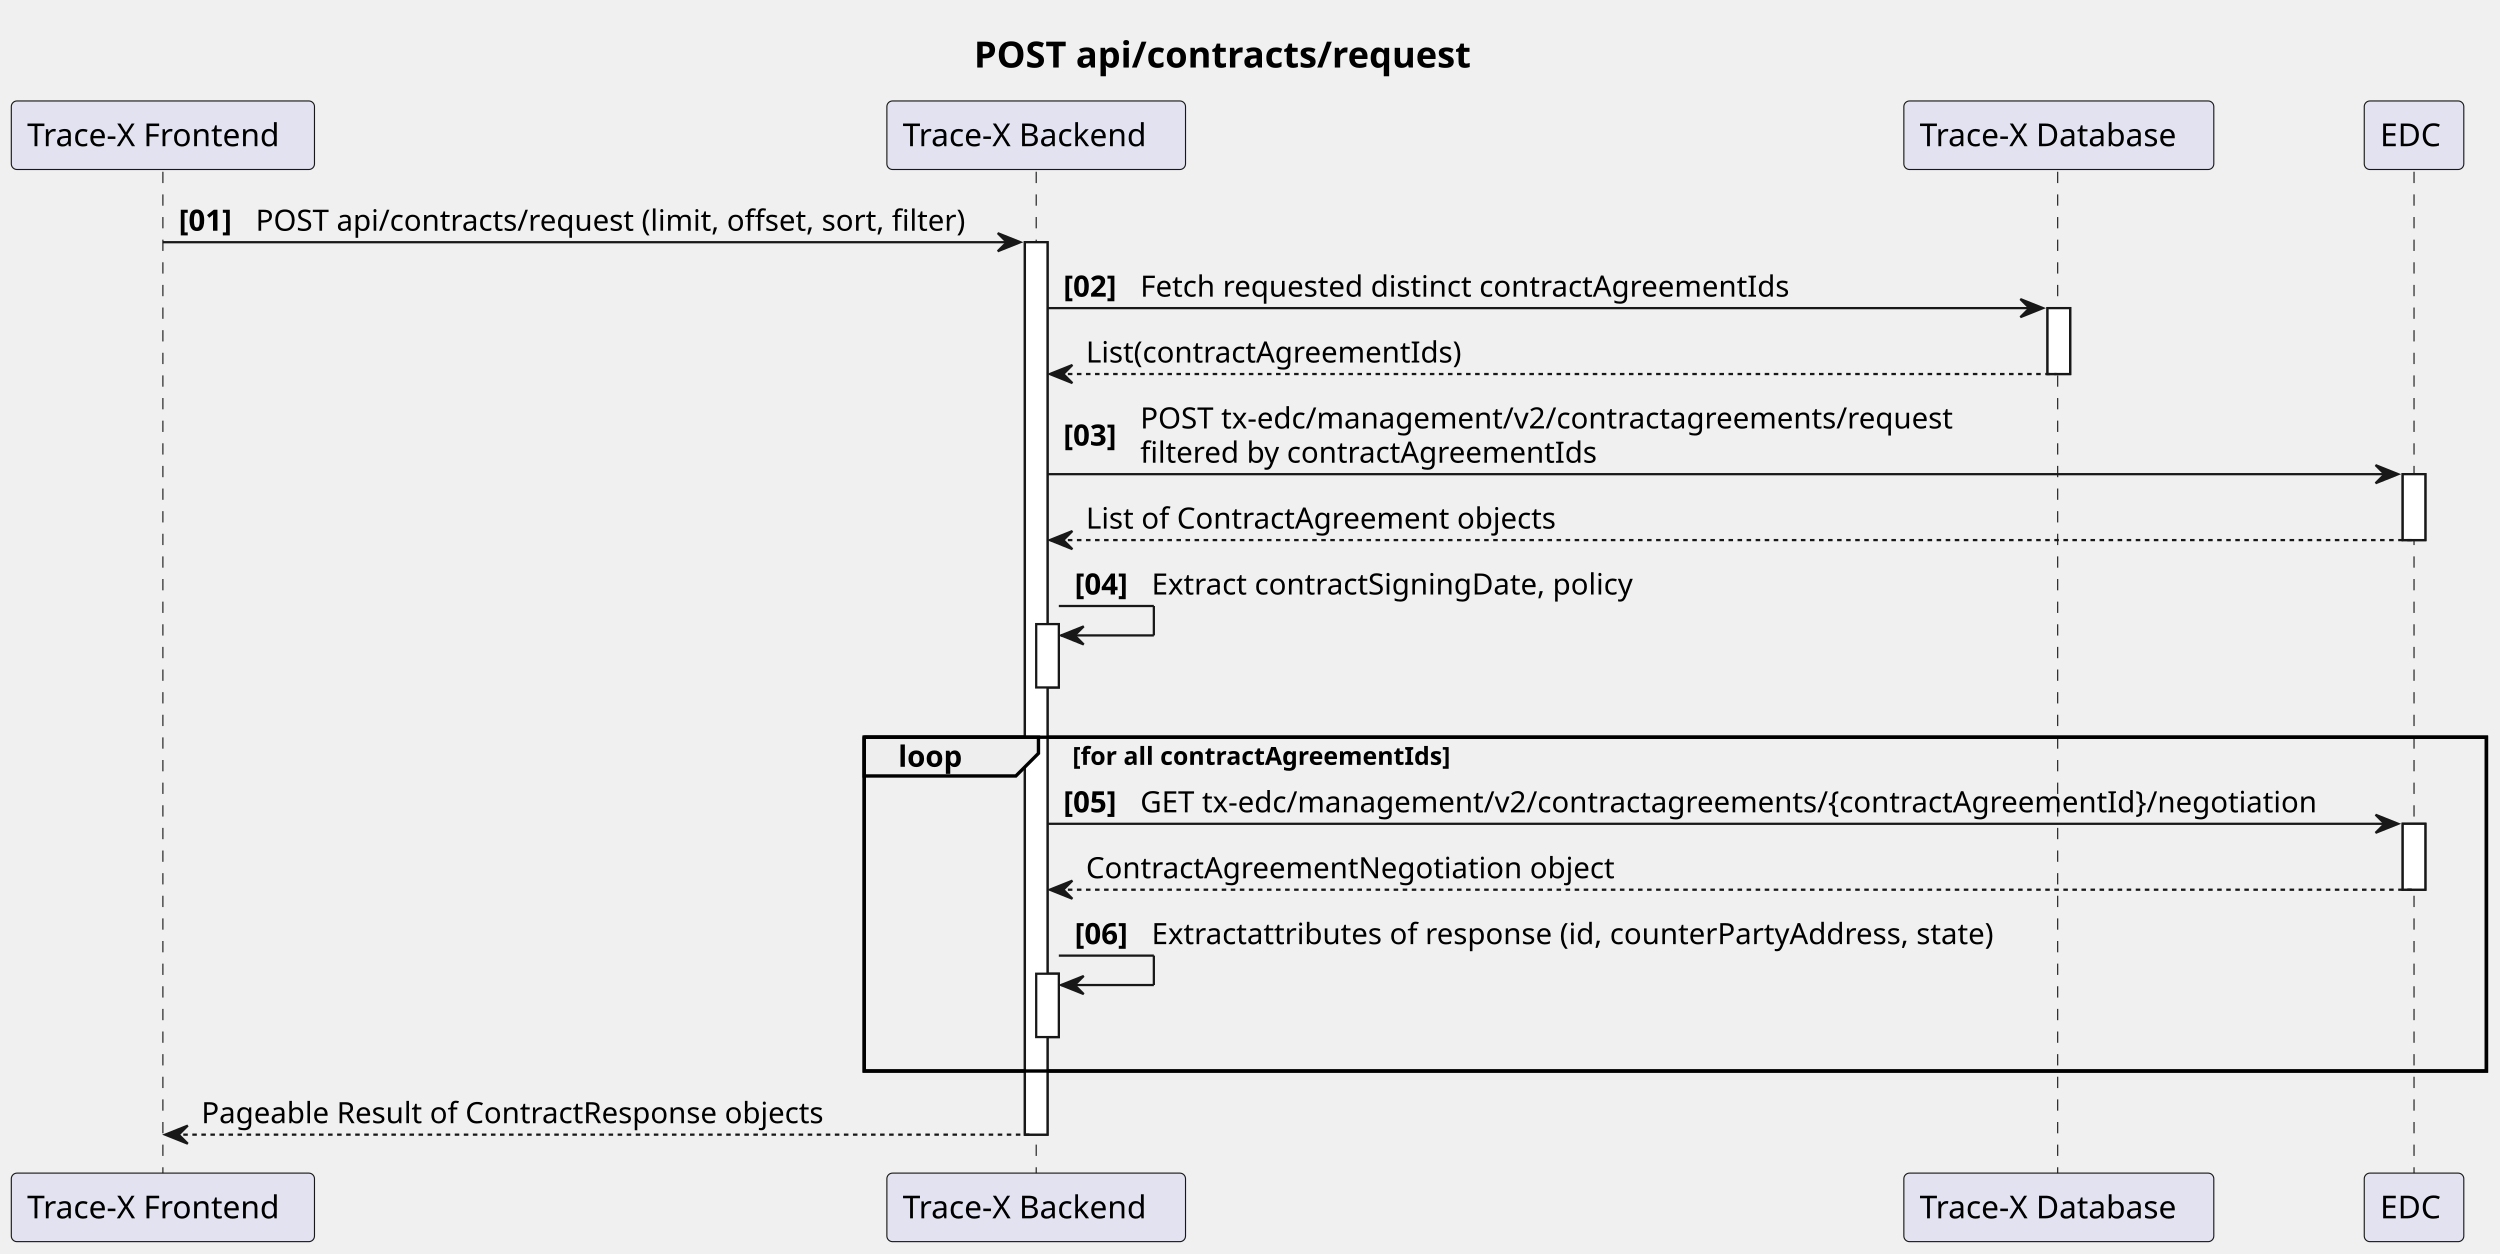
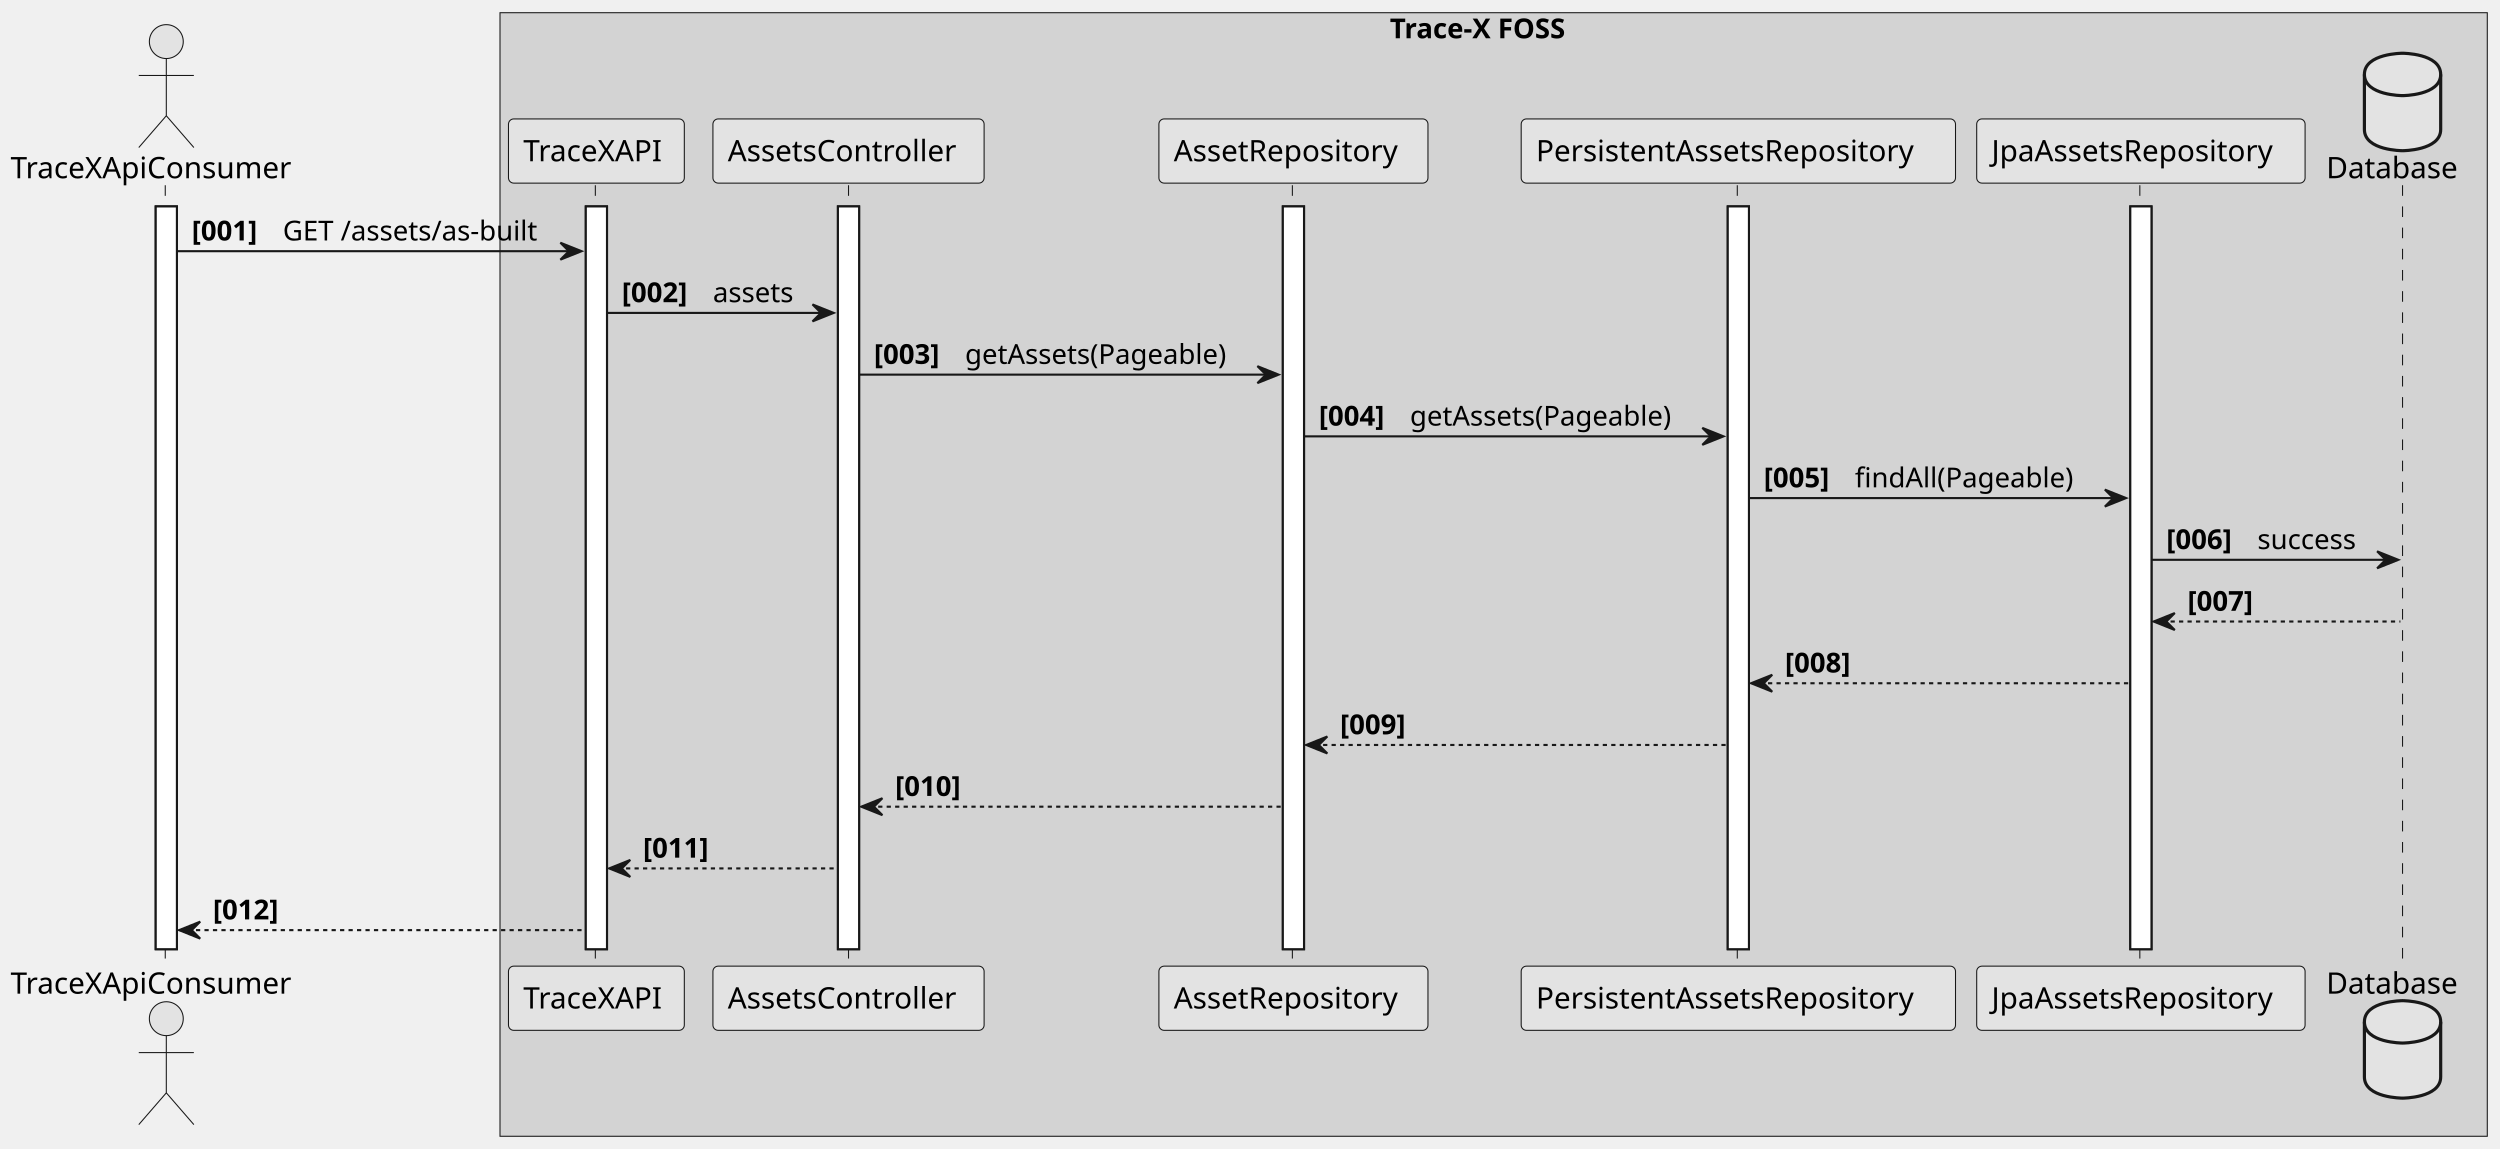
- <svg xmlns="http://www.w3.org/2000/svg" contentStyleType="text/css" height="554px" preserveAspectRatio="none" style="width:1105px;height:554px;background:#FFFFFF;" version="1.1" viewBox="0 0 1105 554" width="1105px" zoomAndPan="magnify">
+ <svg xmlns="http://www.w3.org/2000/svg" contentStyleType="text/css" height="542px" preserveAspectRatio="none" style="width:1180px;height:542px;background:#FFFFFF;" version="1.1" viewBox="0 0 1180 542" width="1180px" zoomAndPan="magnify">
  <defs />
  <g>
-     <text fill="#000000" font-family="sans-serif" font-size="16" font-weight="bold" lengthAdjust="spacing" textLength="247" x="430.5" y="29.852">POST api/contracts/request</text>
-     <rect fill="#FFFFFF" height="394.461" style="stroke:#181818;stroke-width:1.0;" width="10" x="453" y="107.055" />
-     <rect fill="#FFFFFF" height="28" style="stroke:#181818;stroke-width:1.0;" width="10" x="458" y="275.852" />
-     <rect fill="#FFFFFF" height="28" style="stroke:#181818;stroke-width:1.0;" width="10" x="458" y="430.383" />
-     <rect fill="#FFFFFF" height="29.133" style="stroke:#181818;stroke-width:1.0;" width="10" x="905" y="136.188" />
-     <rect fill="#FFFFFF" height="29.133" style="stroke:#181818;stroke-width:1.0;" width="10" x="1062" y="209.586" />
-     <rect fill="#FFFFFF" height="29.133" style="stroke:#181818;stroke-width:1.0;" width="10" x="1062" y="364.117" />
-     <rect fill="none" height="147.531" style="stroke:#000000;stroke-width:1.5;" width="717" x="382" y="325.852" />
-     <line style="stroke:#181818;stroke-width:0.5;stroke-dasharray:5.0,5.0;" x1="72" x2="72" y1="75.922" y2="519.516" />
-     <line style="stroke:#181818;stroke-width:0.5;stroke-dasharray:5.0,5.0;" x1="458" x2="458" y1="75.922" y2="519.516" />
-     <line style="stroke:#181818;stroke-width:0.5;stroke-dasharray:5.0,5.0;" x1="909.5" x2="909.5" y1="75.922" y2="519.516" />
-     <line style="stroke:#181818;stroke-width:0.5;stroke-dasharray:5.0,5.0;" x1="1067" x2="1067" y1="75.922" y2="519.516" />
-     <rect fill="#E2E2F0" height="30.297" rx="2.5" ry="2.5" style="stroke:#181818;stroke-width:0.5;" width="134" x="5" y="44.625" />
-     <text fill="#000000" font-family="sans-serif" font-size="14" lengthAdjust="spacing" textLength="120" x="12" y="64.62">Trace-X Frontend</text>
-     <rect fill="#E2E2F0" height="30.297" rx="2.5" ry="2.5" style="stroke:#181818;stroke-width:0.5;" width="134" x="5" y="518.516" />
-     <text fill="#000000" font-family="sans-serif" font-size="14" lengthAdjust="spacing" textLength="120" x="12" y="538.511">Trace-X Frontend</text>
-     <rect fill="#E2E2F0" height="30.297" rx="2.5" ry="2.5" style="stroke:#181818;stroke-width:0.5;" width="132" x="392" y="44.625" />
-     <text fill="#000000" font-family="sans-serif" font-size="14" lengthAdjust="spacing" textLength="118" x="399" y="64.62">Trace-X Backend</text>
-     <rect fill="#E2E2F0" height="30.297" rx="2.5" ry="2.5" style="stroke:#181818;stroke-width:0.5;" width="132" x="392" y="518.516" />
-     <text fill="#000000" font-family="sans-serif" font-size="14" lengthAdjust="spacing" textLength="118" x="399" y="538.511">Trace-X Backend</text>
-     <rect fill="#E2E2F0" height="30.297" rx="2.5" ry="2.5" style="stroke:#181818;stroke-width:0.5;" width="137" x="841.5" y="44.625" />
-     <text fill="#000000" font-family="sans-serif" font-size="14" lengthAdjust="spacing" textLength="123" x="848.5" y="64.62">Trace-X Database</text>
-     <rect fill="#E2E2F0" height="30.297" rx="2.5" ry="2.5" style="stroke:#181818;stroke-width:0.5;" width="137" x="841.5" y="518.516" />
-     <text fill="#000000" font-family="sans-serif" font-size="14" lengthAdjust="spacing" textLength="123" x="848.5" y="538.511">Trace-X Database</text>
-     <rect fill="#E2E2F0" height="30.297" rx="2.5" ry="2.5" style="stroke:#181818;stroke-width:0.5;" width="44" x="1045" y="44.625" />
-     <text fill="#000000" font-family="sans-serif" font-size="14" lengthAdjust="spacing" textLength="30" x="1052" y="64.62">EDC</text>
-     <rect fill="#E2E2F0" height="30.297" rx="2.5" ry="2.5" style="stroke:#181818;stroke-width:0.5;" width="44" x="1045" y="518.516" />
-     <text fill="#000000" font-family="sans-serif" font-size="14" lengthAdjust="spacing" textLength="30" x="1052" y="538.511">EDC</text>
-     <rect fill="#FFFFFF" height="394.461" style="stroke:#181818;stroke-width:1.0;" width="10" x="453" y="107.055" />
-     <rect fill="#FFFFFF" height="28" style="stroke:#181818;stroke-width:1.0;" width="10" x="458" y="275.852" />
-     <rect fill="#FFFFFF" height="28" style="stroke:#181818;stroke-width:1.0;" width="10" x="458" y="430.383" />
-     <rect fill="#FFFFFF" height="29.133" style="stroke:#181818;stroke-width:1.0;" width="10" x="905" y="136.188" />
-     <rect fill="#FFFFFF" height="29.133" style="stroke:#181818;stroke-width:1.0;" width="10" x="1062" y="209.586" />
-     <rect fill="#FFFFFF" height="29.133" style="stroke:#181818;stroke-width:1.0;" width="10" x="1062" y="364.117" />
-     <polygon fill="#181818" points="441,103.055,451,107.055,441,111.055,445,107.055" style="stroke:#181818;stroke-width:1.0;" />
-     <line style="stroke:#181818;stroke-width:1.0;" x1="72" x2="447" y1="107.055" y2="107.055" />
-     <text fill="#000000" font-family="sans-serif" font-size="13" font-weight="bold" lengthAdjust="spacing" textLength="30" x="79" y="101.989">[01]</text>
-     <text fill="#000000" font-family="sans-serif" font-size="13" lengthAdjust="spacing" textLength="328" x="113" y="101.989">POST api/contracts/request (limit, offset, sort, filter)</text>
-     <polygon fill="#181818" points="893,132.188,903,136.188,893,140.188,897,136.188" style="stroke:#181818;stroke-width:1.0;" />
-     <line style="stroke:#181818;stroke-width:1.0;" x1="463" x2="899" y1="136.188" y2="136.188" />
-     <text fill="#000000" font-family="sans-serif" font-size="13" font-weight="bold" lengthAdjust="spacing" textLength="30" x="470" y="131.122">[02]</text>
-     <text fill="#000000" font-family="sans-serif" font-size="13" lengthAdjust="spacing" textLength="301" x="504" y="131.122">Fetch requested distinct contractAgreementIds</text>
-     <polygon fill="#181818" points="474,161.32,464,165.32,474,169.32,470,165.32" style="stroke:#181818;stroke-width:1.0;" />
-     <line style="stroke:#181818;stroke-width:1.0;stroke-dasharray:2.0,2.0;" x1="468" x2="909" y1="165.32" y2="165.32" />
-     <text fill="#000000" font-family="sans-serif" font-size="13" lengthAdjust="spacing" textLength="175" x="480" y="160.254">List(contractAgreementIds)</text>
-     <polygon fill="#181818" points="1050,205.586,1060,209.586,1050,213.586,1054,209.586" style="stroke:#181818;stroke-width:1.0;" />
-     <line style="stroke:#181818;stroke-width:1.0;" x1="463" x2="1056" y1="209.586" y2="209.586" />
-     <text fill="#000000" font-family="sans-serif" font-size="13" font-weight="bold" lengthAdjust="spacing" textLength="30" x="470" y="196.954">[03]</text>
-     <text fill="#000000" font-family="sans-serif" font-size="13" lengthAdjust="spacing" textLength="376" x="504" y="189.387">POST tx-edc/management/v2/contractagreements/request</text>
-     <text fill="#000000" font-family="sans-serif" font-size="13" lengthAdjust="spacing" textLength="210" x="504" y="204.52">filtered by contractAgreementIds</text>
-     <polygon fill="#181818" points="474,234.719,464,238.719,474,242.719,470,238.719" style="stroke:#181818;stroke-width:1.0;" />
-     <line style="stroke:#181818;stroke-width:1.0;stroke-dasharray:2.0,2.0;" x1="468" x2="1066" y1="238.719" y2="238.719" />
-     <text fill="#000000" font-family="sans-serif" font-size="13" lengthAdjust="spacing" textLength="219" x="480" y="233.653">List of ContractAgreement objects</text>
-     <line style="stroke:#181818;stroke-width:1.0;" x1="468" x2="510" y1="267.852" y2="267.852" />
-     <line style="stroke:#181818;stroke-width:1.0;" x1="510" x2="510" y1="267.852" y2="280.852" />
-     <line style="stroke:#181818;stroke-width:1.0;" x1="469" x2="510" y1="280.852" y2="280.852" />
-     <polygon fill="#181818" points="479,276.852,469,280.852,479,284.852,475,280.852" style="stroke:#181818;stroke-width:1.0;" />
-     <text fill="#000000" font-family="sans-serif" font-size="13" font-weight="bold" lengthAdjust="spacing" textLength="30" x="475" y="262.786">[04]</text>
-     <text fill="#000000" font-family="sans-serif" font-size="13" lengthAdjust="spacing" textLength="224" x="509" y="262.786">Extract contractSigningDate, policy</text>
-     <path d="M382,325.852 L459,325.852 L459,332.984 L449,342.984 L382,342.984 L382,325.852 " fill="#EEEEEE" style="stroke:#000000;stroke-width:1.5;" />
-     <rect fill="none" height="147.531" style="stroke:#000000;stroke-width:1.5;" width="717" x="382" y="325.852" />
-     <text fill="#000000" font-family="sans-serif" font-size="13" font-weight="bold" lengthAdjust="spacing" textLength="32" x="397" y="338.918">loop</text>
-     <text fill="#000000" font-family="sans-serif" font-size="11" font-weight="bold" lengthAdjust="spacing" textLength="193" x="474" y="338.062">[for all contractAgreementIds]</text>
-     <polygon fill="#181818" points="1050,360.117,1060,364.117,1050,368.117,1054,364.117" style="stroke:#181818;stroke-width:1.0;" />
-     <line style="stroke:#181818;stroke-width:1.0;" x1="463" x2="1056" y1="364.117" y2="364.117" />
-     <text fill="#000000" font-family="sans-serif" font-size="13" font-weight="bold" lengthAdjust="spacing" textLength="30" x="470" y="359.051">[05]</text>
-     <text fill="#000000" font-family="sans-serif" font-size="13" lengthAdjust="spacing" textLength="546" x="504" y="359.051">GET tx-edc/management/v2/contractagreements/{contractAgreementId}/negotiation</text>
-     <polygon fill="#181818" points="474,389.25,464,393.25,474,397.25,470,393.25" style="stroke:#181818;stroke-width:1.0;" />
-     <line style="stroke:#181818;stroke-width:1.0;stroke-dasharray:2.0,2.0;" x1="468" x2="1066" y1="393.25" y2="393.25" />
-     <text fill="#000000" font-family="sans-serif" font-size="13" lengthAdjust="spacing" textLength="244" x="480" y="388.184">ContractAgreementNegotiation object</text>
-     <line style="stroke:#181818;stroke-width:1.0;" x1="468" x2="510" y1="422.383" y2="422.383" />
-     <line style="stroke:#181818;stroke-width:1.0;" x1="510" x2="510" y1="422.383" y2="435.383" />
-     <line style="stroke:#181818;stroke-width:1.0;" x1="469" x2="510" y1="435.383" y2="435.383" />
-     <polygon fill="#181818" points="479,431.383,469,435.383,479,439.383,475,435.383" style="stroke:#181818;stroke-width:1.0;" />
-     <text fill="#000000" font-family="sans-serif" font-size="13" font-weight="bold" lengthAdjust="spacing" textLength="30" x="475" y="417.317">[06]</text>
-     <text fill="#000000" font-family="sans-serif" font-size="13" lengthAdjust="spacing" textLength="394" x="509" y="417.317">Extractattributes of response (id, counterPartyAddress, state)</text>
-     <polygon fill="#181818" points="83,497.516,73,501.516,83,505.516,79,501.516" style="stroke:#181818;stroke-width:1.0;" />
-     <line style="stroke:#181818;stroke-width:1.0;stroke-dasharray:2.0,2.0;" x1="77" x2="457" y1="501.516" y2="501.516" />
-     <text fill="#000000" font-family="sans-serif" font-size="13" lengthAdjust="spacing" textLength="289" x="89" y="496.45">Pageable Result of ContractResponse objects</text>
+     <rect fill="#D3D3D3" height="530.32" style="stroke:#181818;stroke-width:0.5;" width="938" x="236" y="6" />
+     <text fill="#000000" font-family="sans-serif" font-size="13" font-weight="bold" lengthAdjust="spacing" textLength="98" x="656" y="18.067">Trace-X FOSS</text>
+     <rect fill="#FFFFFF" height="350.594" style="stroke:#181818;stroke-width:1.0;" width="10" x="73.5" y="97.43" />
+     <rect fill="#FFFFFF" height="350.594" style="stroke:#181818;stroke-width:1.0;" width="10" x="276.5" y="97.43" />
+     <rect fill="#FFFFFF" height="350.594" style="stroke:#181818;stroke-width:1.0;" width="10" x="395.5" y="97.43" />
+     <rect fill="#FFFFFF" height="350.594" style="stroke:#181818;stroke-width:1.0;" width="10" x="605.5" y="97.43" />
+     <rect fill="#FFFFFF" height="350.594" style="stroke:#181818;stroke-width:1.0;" width="10" x="815.5" y="97.43" />
+     <rect fill="#FFFFFF" height="350.594" style="stroke:#181818;stroke-width:1.0;" width="10" x="1005.5" y="97.43" />
+     <line style="stroke:#181818;stroke-width:0.5;stroke-dasharray:5.0,5.0;" x1="78" x2="78" y1="87.43" y2="457.023" />
+     <line style="stroke:#181818;stroke-width:0.5;stroke-dasharray:5.0,5.0;" x1="281" x2="281" y1="87.43" y2="457.023" />
+     <line style="stroke:#181818;stroke-width:0.5;stroke-dasharray:5.0,5.0;" x1="400.5" x2="400.5" y1="87.43" y2="457.023" />
+     <line style="stroke:#181818;stroke-width:0.5;stroke-dasharray:5.0,5.0;" x1="610" x2="610" y1="87.43" y2="457.023" />
+     <line style="stroke:#181818;stroke-width:0.5;stroke-dasharray:5.0,5.0;" x1="820" x2="820" y1="87.43" y2="457.023" />
+     <line style="stroke:#181818;stroke-width:0.5;stroke-dasharray:5.0,5.0;" x1="1010" x2="1010" y1="87.43" y2="457.023" />
+     <line style="stroke:#181818;stroke-width:0.5;stroke-dasharray:5.0,5.0;" x1="1134" x2="1134" y1="87.43" y2="457.023" />
+     <text fill="#000000" font-family="sans-serif" font-size="14" lengthAdjust="spacing" textLength="141" x="5" y="84.128">TraceXApiConsumer</text>
+     <ellipse cx="78.5" cy="19.633" fill="#E3E3E3" rx="8" ry="8" style="stroke:#181818;stroke-width:0.5;" />
+     <path d="M78.5,27.633 L78.5,54.633 M65.5,35.633 L91.5,35.633 M78.5,54.633 L65.5,69.633 M78.5,54.633 L91.5,69.633 " fill="none" style="stroke:#181818;stroke-width:0.5;" />
+     <text fill="#000000" font-family="sans-serif" font-size="14" lengthAdjust="spacing" textLength="141" x="5" y="469.019">TraceXApiConsumer</text>
+     <ellipse cx="78.5" cy="480.82" fill="#E3E3E3" rx="8" ry="8" style="stroke:#181818;stroke-width:0.5;" />
+     <path d="M78.5,488.82 L78.5,515.82 M65.5,496.82 L91.5,496.82 M78.5,515.82 L65.5,530.82 M78.5,515.82 L91.5,530.82 " fill="none" style="stroke:#181818;stroke-width:0.5;" />
+     <rect fill="#E3E3E3" height="30.297" rx="2.5" ry="2.5" style="stroke:#181818;stroke-width:0.5;" width="83" x="240" y="56.133" />
+     <text fill="#000000" font-family="sans-serif" font-size="14" lengthAdjust="spacing" textLength="69" x="247" y="76.128">TraceXAPI</text>
+     <rect fill="#E3E3E3" height="30.297" rx="2.5" ry="2.5" style="stroke:#181818;stroke-width:0.5;" width="83" x="240" y="456.023" />
+     <text fill="#000000" font-family="sans-serif" font-size="14" lengthAdjust="spacing" textLength="69" x="247" y="476.019">TraceXAPI</text>
+     <rect fill="#E3E3E3" height="30.297" rx="2.5" ry="2.5" style="stroke:#181818;stroke-width:0.5;" width="128" x="336.5" y="56.133" />
+     <text fill="#000000" font-family="sans-serif" font-size="14" lengthAdjust="spacing" textLength="114" x="343.5" y="76.128">AssetsController</text>
+     <rect fill="#E3E3E3" height="30.297" rx="2.5" ry="2.5" style="stroke:#181818;stroke-width:0.5;" width="128" x="336.5" y="456.023" />
+     <text fill="#000000" font-family="sans-serif" font-size="14" lengthAdjust="spacing" textLength="114" x="343.5" y="476.019">AssetsController</text>
+     <rect fill="#E3E3E3" height="30.297" rx="2.5" ry="2.5" style="stroke:#181818;stroke-width:0.5;" width="127" x="547" y="56.133" />
+     <text fill="#000000" font-family="sans-serif" font-size="14" lengthAdjust="spacing" textLength="113" x="554" y="76.128">AssetRepository</text>
+     <rect fill="#E3E3E3" height="30.297" rx="2.5" ry="2.5" style="stroke:#181818;stroke-width:0.5;" width="127" x="547" y="456.023" />
+     <text fill="#000000" font-family="sans-serif" font-size="14" lengthAdjust="spacing" textLength="113" x="554" y="476.019">AssetRepository</text>
+     <rect fill="#E3E3E3" height="30.297" rx="2.5" ry="2.5" style="stroke:#181818;stroke-width:0.5;" width="205" x="718" y="56.133" />
+     <text fill="#000000" font-family="sans-serif" font-size="14" lengthAdjust="spacing" textLength="191" x="725" y="76.128">PersistentAssetsRepository</text>
+     <rect fill="#E3E3E3" height="30.297" rx="2.5" ry="2.5" style="stroke:#181818;stroke-width:0.5;" width="205" x="718" y="456.023" />
+     <text fill="#000000" font-family="sans-serif" font-size="14" lengthAdjust="spacing" textLength="191" x="725" y="476.019">PersistentAssetsRepository</text>
+     <rect fill="#E3E3E3" height="30.297" rx="2.5" ry="2.5" style="stroke:#181818;stroke-width:0.5;" width="155" x="933" y="56.133" />
+     <text fill="#000000" font-family="sans-serif" font-size="14" lengthAdjust="spacing" textLength="141" x="940" y="76.128">JpaAssetsRepository</text>
+     <rect fill="#E3E3E3" height="30.297" rx="2.5" ry="2.5" style="stroke:#181818;stroke-width:0.5;" width="155" x="933" y="456.023" />
+     <text fill="#000000" font-family="sans-serif" font-size="14" lengthAdjust="spacing" textLength="141" x="940" y="476.019">JpaAssetsRepository</text>
+     <text fill="#000000" font-family="sans-serif" font-size="14" lengthAdjust="spacing" textLength="66" x="1098" y="84.128">Database</text>
+     <path d="M1116,35.133 C1116,25.133 1134,25.133 1134,25.133 C1134,25.133 1152,25.133 1152,35.133 L1152,61.133 C1152,71.133 1134,71.133 1134,71.133 C1134,71.133 1116,71.133 1116,61.133 L1116,35.133 " fill="#E3E3E3" style="stroke:#181818;stroke-width:1.5;" />
+     <path d="M1116,35.133 C1116,45.133 1134,45.133 1134,45.133 C1134,45.133 1152,45.133 1152,35.133 " fill="none" style="stroke:#181818;stroke-width:1.5;" />
+     <text fill="#000000" font-family="sans-serif" font-size="14" lengthAdjust="spacing" textLength="66" x="1098" y="469.019">Database</text>
+     <path d="M1116,482.32 C1116,472.32 1134,472.32 1134,472.32 C1134,472.32 1152,472.32 1152,482.32 L1152,508.32 C1152,518.32 1134,518.32 1134,518.32 C1134,518.32 1116,518.32 1116,508.32 L1116,482.32 " fill="#E3E3E3" style="stroke:#181818;stroke-width:1.5;" />
+     <path d="M1116,482.32 C1116,492.32 1134,492.32 1134,492.32 C1134,492.32 1152,492.32 1152,482.32 " fill="none" style="stroke:#181818;stroke-width:1.5;" />
+     <rect fill="#FFFFFF" height="350.594" style="stroke:#181818;stroke-width:1.0;" width="10" x="73.5" y="97.43" />
+     <rect fill="#FFFFFF" height="350.594" style="stroke:#181818;stroke-width:1.0;" width="10" x="276.5" y="97.43" />
+     <rect fill="#FFFFFF" height="350.594" style="stroke:#181818;stroke-width:1.0;" width="10" x="395.5" y="97.43" />
+     <rect fill="#FFFFFF" height="350.594" style="stroke:#181818;stroke-width:1.0;" width="10" x="605.5" y="97.43" />
+     <rect fill="#FFFFFF" height="350.594" style="stroke:#181818;stroke-width:1.0;" width="10" x="815.5" y="97.43" />
+     <rect fill="#FFFFFF" height="350.594" style="stroke:#181818;stroke-width:1.0;" width="10" x="1005.5" y="97.43" />
+     <polygon fill="#181818" points="264.5,114.562,274.5,118.562,264.5,122.562,268.5,118.562" style="stroke:#181818;stroke-width:1.0;" />
+     <line style="stroke:#181818;stroke-width:1.0;" x1="83.5" x2="270.5" y1="118.562" y2="118.562" />
+     <text fill="#000000" font-family="sans-serif" font-size="13" font-weight="bold" lengthAdjust="spacing" textLength="39" x="90.5" y="113.497">[001]</text>
+     <text fill="#000000" font-family="sans-serif" font-size="13" lengthAdjust="spacing" textLength="126" x="133.5" y="113.497">GET /assets/as-built</text>
+     <polygon fill="#181818" points="383.5,143.695,393.5,147.695,383.5,151.695,387.5,147.695" style="stroke:#181818;stroke-width:1.0;" />
+     <line style="stroke:#181818;stroke-width:1.0;" x1="286.5" x2="389.5" y1="147.695" y2="147.695" />
+     <text fill="#000000" font-family="sans-serif" font-size="13" font-weight="bold" lengthAdjust="spacing" textLength="39" x="293.5" y="142.629">[002]</text>
+     <text fill="#000000" font-family="sans-serif" font-size="13" lengthAdjust="spacing" textLength="42" x="336.5" y="142.629">assets</text>
+     <polygon fill="#181818" points="593.5,172.828,603.5,176.828,593.5,180.828,597.5,176.828" style="stroke:#181818;stroke-width:1.0;" />
+     <line style="stroke:#181818;stroke-width:1.0;" x1="405.5" x2="599.5" y1="176.828" y2="176.828" />
+     <text fill="#000000" font-family="sans-serif" font-size="13" font-weight="bold" lengthAdjust="spacing" textLength="39" x="412.5" y="171.762">[003]</text>
+     <text fill="#000000" font-family="sans-serif" font-size="13" lengthAdjust="spacing" textLength="133" x="455.5" y="171.762">getAssets(Pageable)</text>
+     <polygon fill="#181818" points="803.5,201.961,813.5,205.961,803.5,209.961,807.5,205.961" style="stroke:#181818;stroke-width:1.0;" />
+     <line style="stroke:#181818;stroke-width:1.0;" x1="615.5" x2="809.5" y1="205.961" y2="205.961" />
+     <text fill="#000000" font-family="sans-serif" font-size="13" font-weight="bold" lengthAdjust="spacing" textLength="39" x="622.5" y="200.895">[004]</text>
+     <text fill="#000000" font-family="sans-serif" font-size="13" lengthAdjust="spacing" textLength="133" x="665.5" y="200.895">getAssets(Pageable)</text>
+     <polygon fill="#181818" points="993.5,231.094,1003.5,235.094,993.5,239.094,997.5,235.094" style="stroke:#181818;stroke-width:1.0;" />
+     <line style="stroke:#181818;stroke-width:1.0;" x1="825.5" x2="999.5" y1="235.094" y2="235.094" />
+     <text fill="#000000" font-family="sans-serif" font-size="13" font-weight="bold" lengthAdjust="spacing" textLength="39" x="832.5" y="230.028">[005]</text>
+     <text fill="#000000" font-family="sans-serif" font-size="13" lengthAdjust="spacing" textLength="107" x="875.5" y="230.028">findAll(Pageable)</text>
+     <polygon fill="#181818" points="1122,260.227,1132,264.227,1122,268.227,1126,264.227" style="stroke:#181818;stroke-width:1.0;" />
+     <line style="stroke:#181818;stroke-width:1.0;" x1="1015.5" x2="1128" y1="264.227" y2="264.227" />
+     <text fill="#000000" font-family="sans-serif" font-size="13" font-weight="bold" lengthAdjust="spacing" textLength="39" x="1022.5" y="259.161">[006]</text>
+     <text fill="#000000" font-family="sans-serif" font-size="13" lengthAdjust="spacing" textLength="51" x="1065.5" y="259.161">success</text>
+     <polygon fill="#181818" points="1026.5,289.359,1016.5,293.359,1026.5,297.359,1022.5,293.359" style="stroke:#181818;stroke-width:1.0;" />
+     <line style="stroke:#181818;stroke-width:1.0;stroke-dasharray:2.0,2.0;" x1="1020.5" x2="1133" y1="293.359" y2="293.359" />
+     <text fill="#000000" font-family="sans-serif" font-size="13" font-weight="bold" lengthAdjust="spacing" textLength="39" x="1032.5" y="288.293">[007]</text>
+     <text fill="#000000" font-family="sans-serif" font-size="13" lengthAdjust="spacing" textLength="4" x="1075.5" y="288.293"> </text>
+     <polygon fill="#181818" points="836.5,318.492,826.5,322.492,836.5,326.492,832.5,322.492" style="stroke:#181818;stroke-width:1.0;" />
+     <line style="stroke:#181818;stroke-width:1.0;stroke-dasharray:2.0,2.0;" x1="830.5" x2="1004.5" y1="322.492" y2="322.492" />
+     <text fill="#000000" font-family="sans-serif" font-size="13" font-weight="bold" lengthAdjust="spacing" textLength="39" x="842.5" y="317.426">[008]</text>
+     <text fill="#000000" font-family="sans-serif" font-size="13" lengthAdjust="spacing" textLength="4" x="885.5" y="317.426"> </text>
+     <polygon fill="#181818" points="626.5,347.625,616.5,351.625,626.5,355.625,622.5,351.625" style="stroke:#181818;stroke-width:1.0;" />
+     <line style="stroke:#181818;stroke-width:1.0;stroke-dasharray:2.0,2.0;" x1="620.5" x2="814.5" y1="351.625" y2="351.625" />
+     <text fill="#000000" font-family="sans-serif" font-size="13" font-weight="bold" lengthAdjust="spacing" textLength="39" x="632.5" y="346.559">[009]</text>
+     <text fill="#000000" font-family="sans-serif" font-size="13" lengthAdjust="spacing" textLength="4" x="675.5" y="346.559"> </text>
+     <polygon fill="#181818" points="416.5,376.758,406.5,380.758,416.5,384.758,412.5,380.758" style="stroke:#181818;stroke-width:1.0;" />
+     <line style="stroke:#181818;stroke-width:1.0;stroke-dasharray:2.0,2.0;" x1="410.5" x2="604.5" y1="380.758" y2="380.758" />
+     <text fill="#000000" font-family="sans-serif" font-size="13" font-weight="bold" lengthAdjust="spacing" textLength="39" x="422.5" y="375.692">[010]</text>
+     <text fill="#000000" font-family="sans-serif" font-size="13" lengthAdjust="spacing" textLength="4" x="465.5" y="375.692"> </text>
+     <polygon fill="#181818" points="297.5,405.891,287.5,409.891,297.5,413.891,293.5,409.891" style="stroke:#181818;stroke-width:1.0;" />
+     <line style="stroke:#181818;stroke-width:1.0;stroke-dasharray:2.0,2.0;" x1="291.5" x2="394.5" y1="409.891" y2="409.891" />
+     <text fill="#000000" font-family="sans-serif" font-size="13" font-weight="bold" lengthAdjust="spacing" textLength="39" x="303.5" y="404.825">[011]</text>
+     <text fill="#000000" font-family="sans-serif" font-size="13" lengthAdjust="spacing" textLength="4" x="346.5" y="404.825"> </text>
+     <polygon fill="#181818" points="94.5,435.023,84.5,439.023,94.5,443.023,90.5,439.023" style="stroke:#181818;stroke-width:1.0;" />
+     <line style="stroke:#181818;stroke-width:1.0;stroke-dasharray:2.0,2.0;" x1="88.5" x2="275.5" y1="439.023" y2="439.023" />
+     <text fill="#000000" font-family="sans-serif" font-size="13" font-weight="bold" lengthAdjust="spacing" textLength="39" x="100.5" y="433.957">[012]</text>
+     <text fill="#000000" font-family="sans-serif" font-size="13" lengthAdjust="spacing" textLength="4" x="143.5" y="433.957"> </text>
  </g>
</svg>
